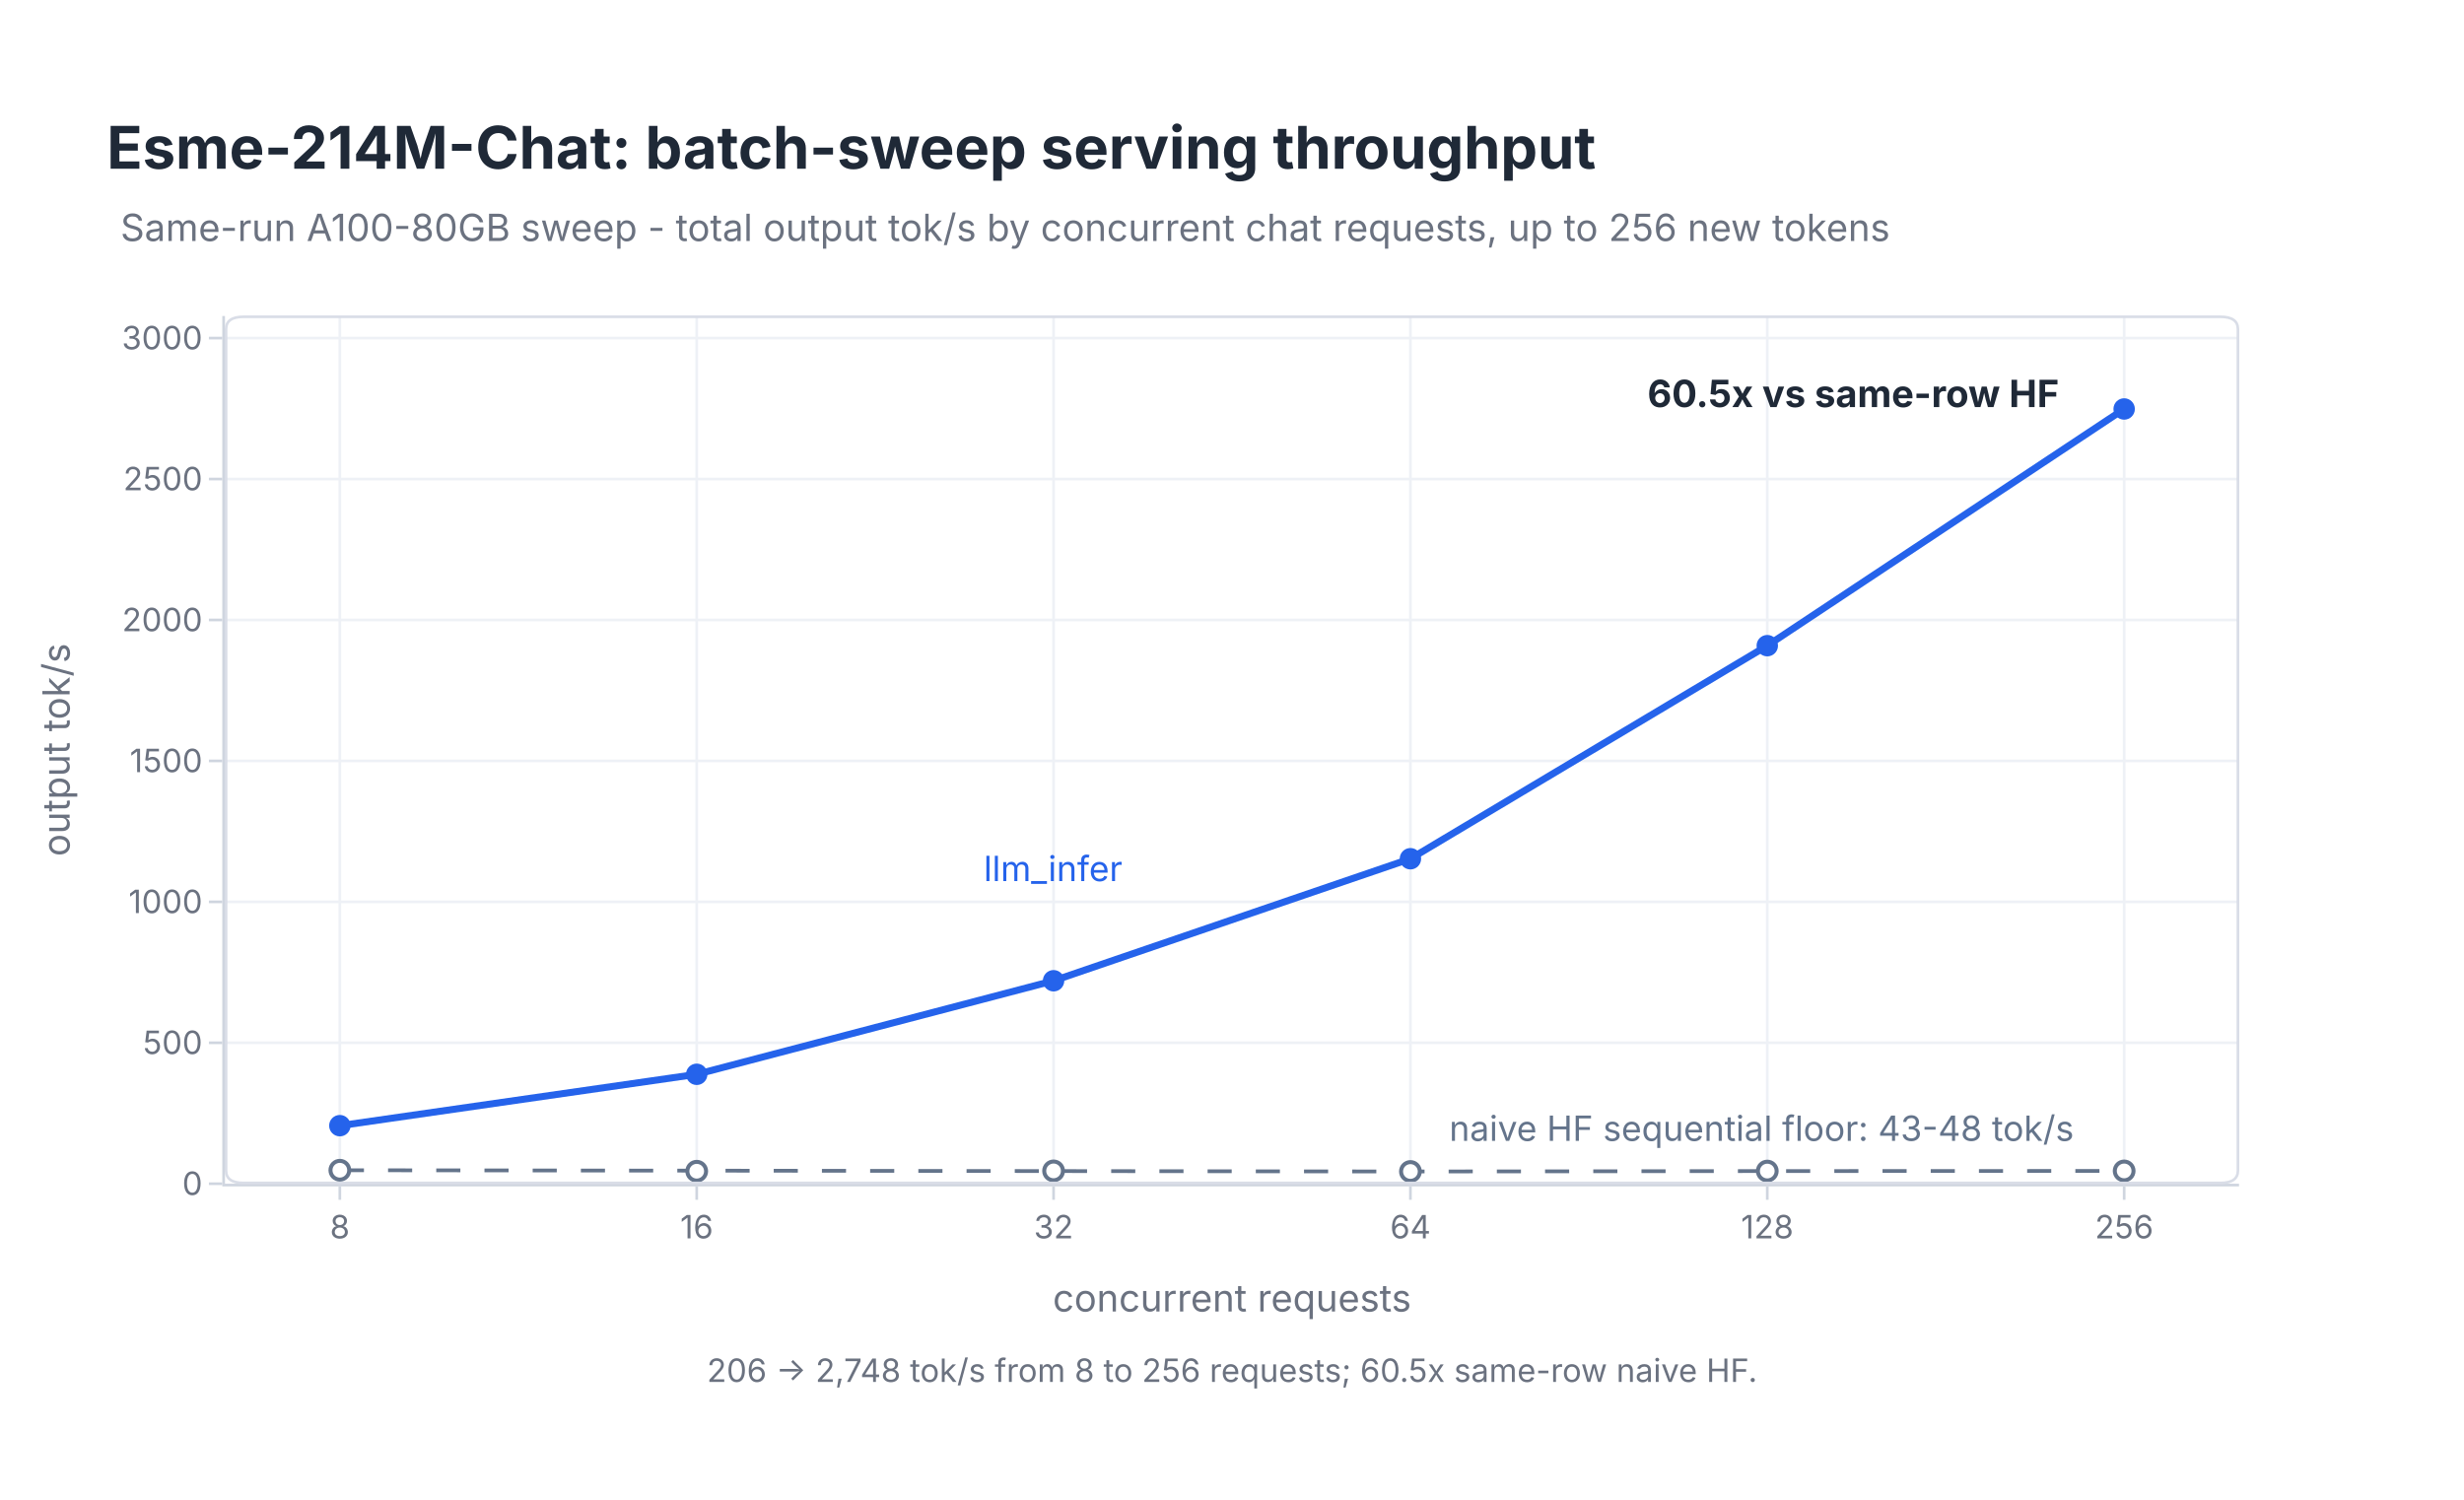
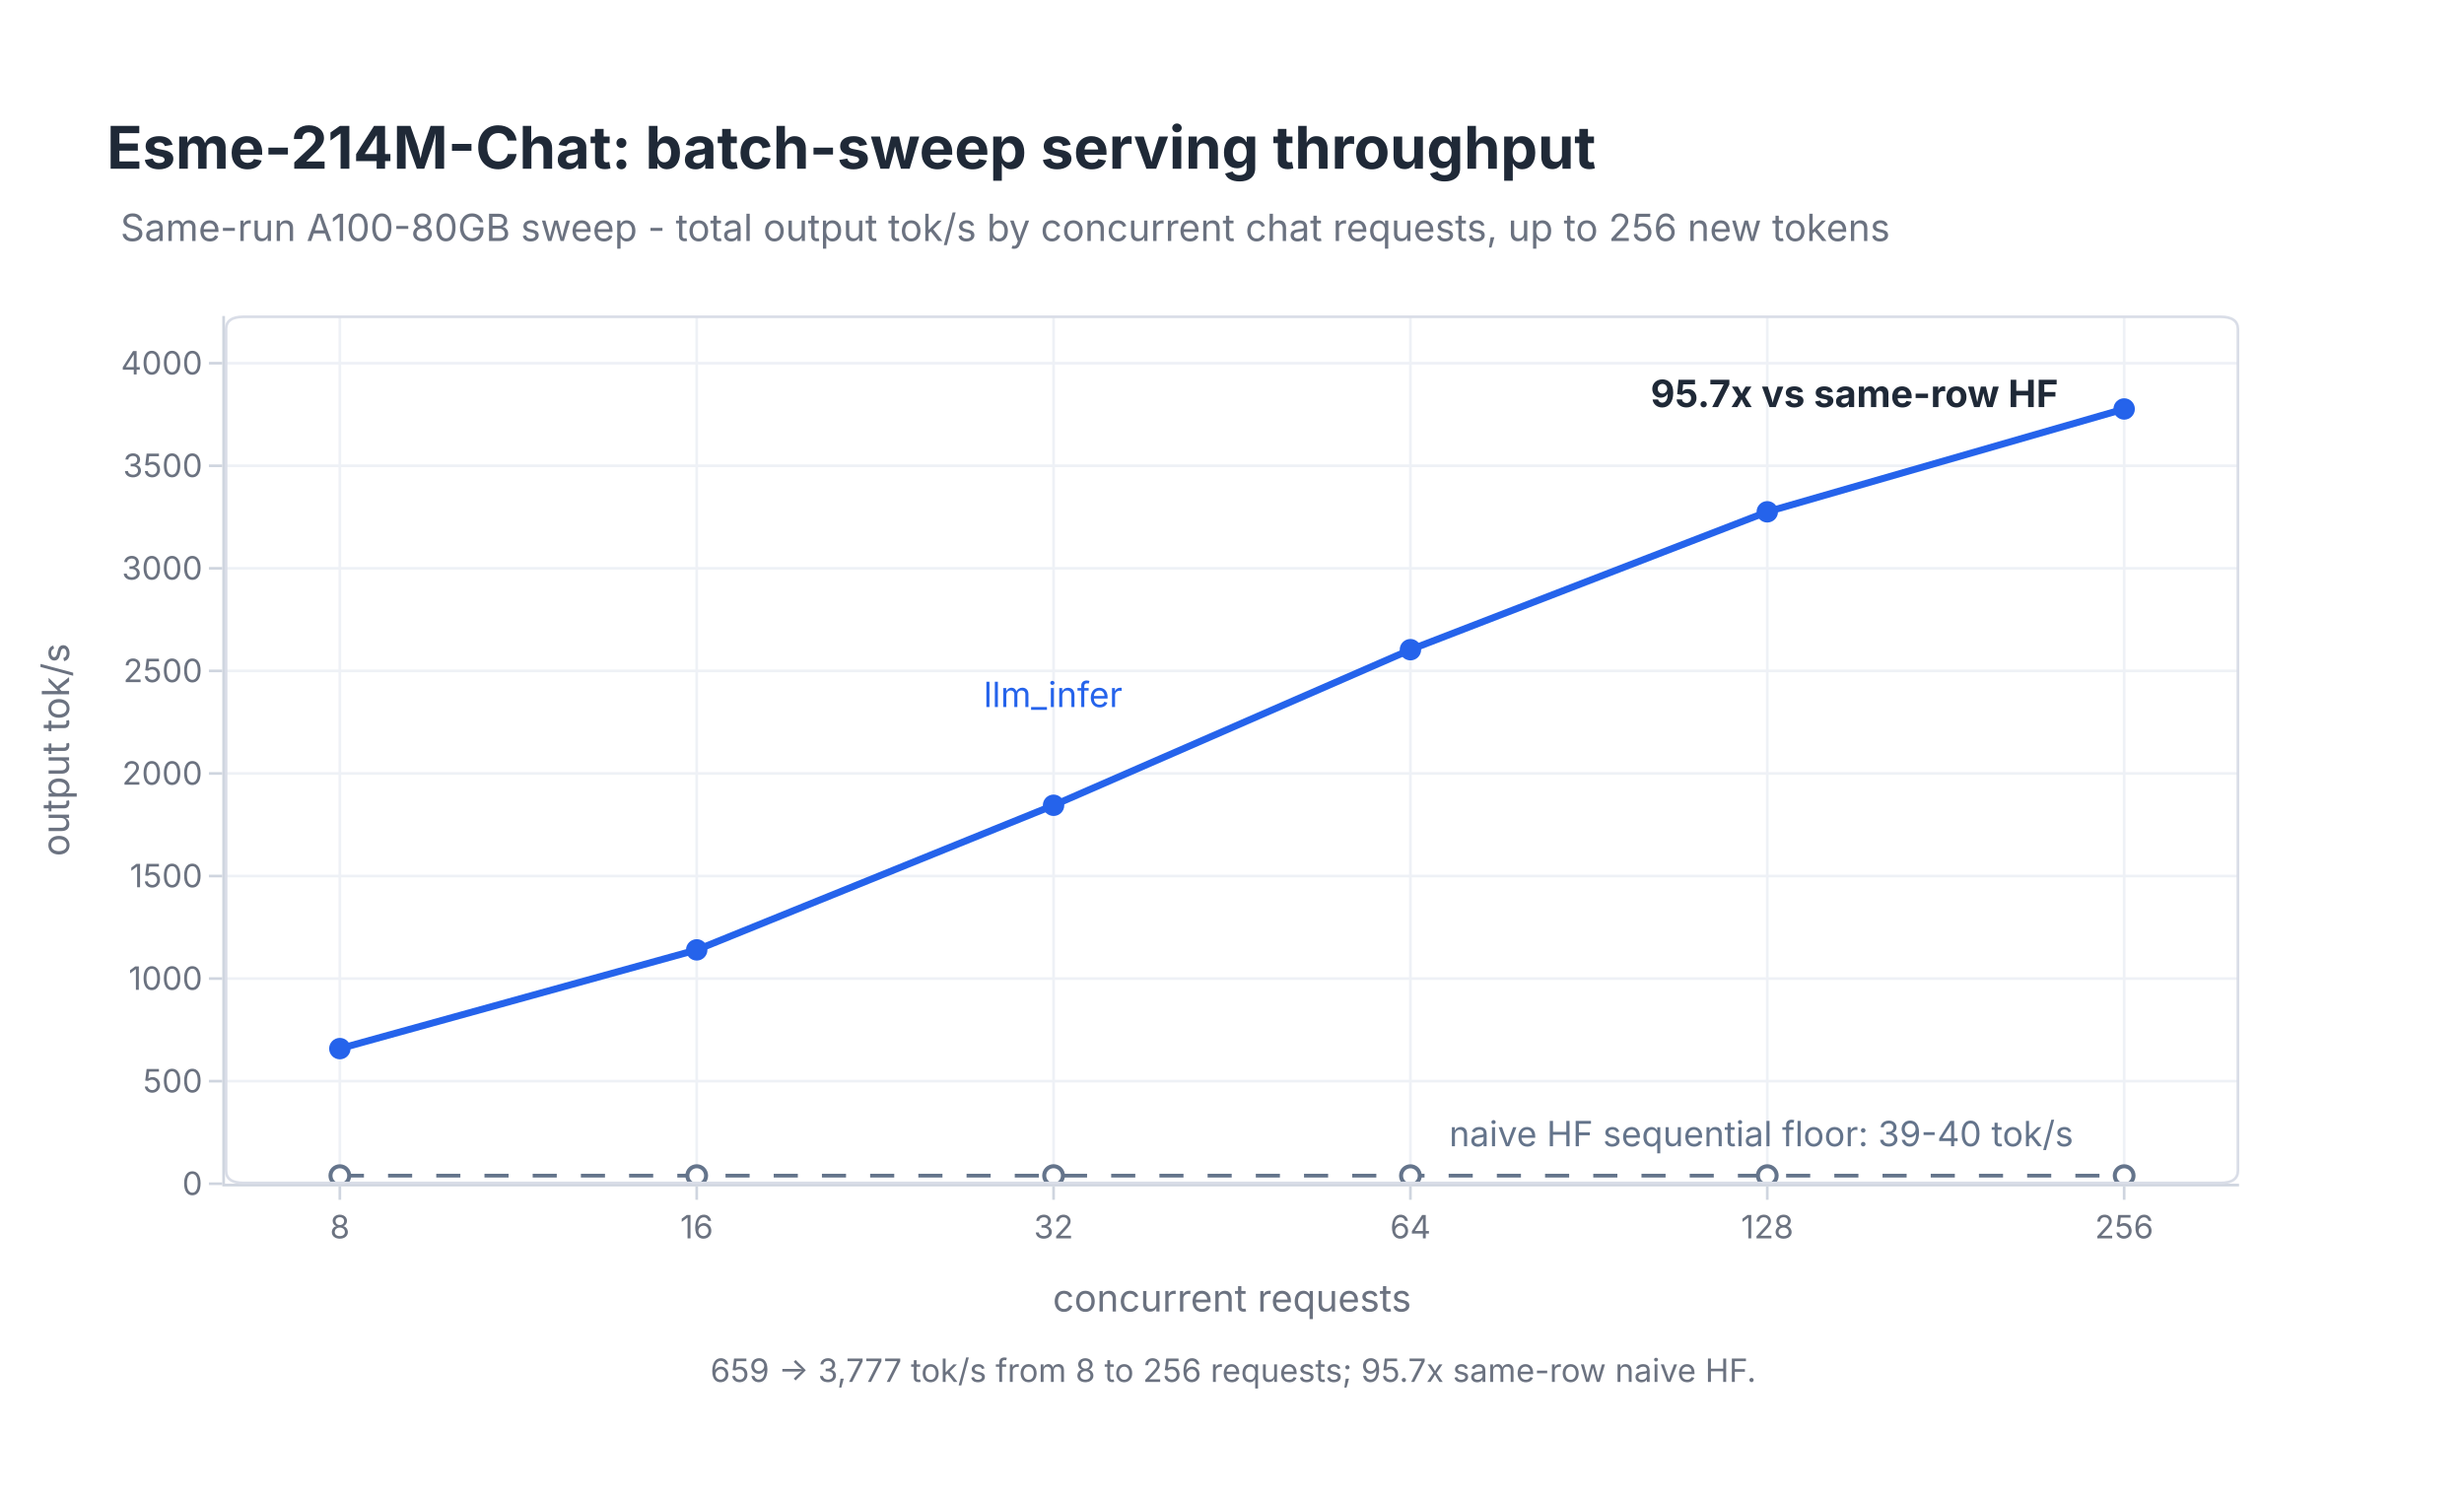
<svg xmlns="http://www.w3.org/2000/svg" class="main-svg" width="920" height="560" style="" viewBox="0 0 920 560">
  <rect x="0" y="0" width="920" height="560" style="fill: rgb(255, 255, 255); fill-opacity: 1;" />
-   <defs id="defs-f615b9">
+   <defs id="defs-bbb85c">
    <g class="clips">
-       <clipPath id="clipf615b9xyplot" class="plotclip">
+       <clipPath id="clipbbb85cxyplot" class="plotclip">
        <rect width="752" height="324" />
      </clipPath>
-       <clipPath class="axesclip" id="clipf615b9x">
+       <clipPath class="axesclip" id="clipbbb85cx">
        <rect x="84" y="0" width="752" height="560" />
      </clipPath>
-       <clipPath class="axesclip" id="clipf615b9y">
+       <clipPath class="axesclip" id="clipbbb85cy">
        <rect x="0" y="118" width="920" height="324" />
      </clipPath>
-       <clipPath class="axesclip" id="clipf615b9xy">
+       <clipPath class="axesclip" id="clipbbb85cxy">
        <rect x="84" y="118" width="752" height="324" />
      </clipPath>
    </g>
    <g class="gradients" />
    <g class="patterns" />
  </defs>
  <g class="bglayer" />
  <g class="layer-below">
    <g class="imagelayer" />
    <g class="shapelayer" />
  </g>
  <g class="cartesianlayer">
    <g class="subplot xy">
      <g class="layer-subplot">
        <g class="shapelayer" />
        <g class="imagelayer" />
      </g>
      <g class="minor-gridlayer">
        <g class="x" />
        <g class="y" />
      </g>
      <g class="gridlayer">
        <g class="x">
          <path class="xgrid crisp" transform="translate(126.89,0)" d="M0,118v324" style="stroke: rgb(238, 241, 246); stroke-opacity: 1; stroke-width: 1px;" />
          <path class="xgrid crisp" transform="translate(260.14,0)" d="M0,118v324" style="stroke: rgb(238, 241, 246); stroke-opacity: 1; stroke-width: 1px;" />
          <path class="xgrid crisp" transform="translate(393.38,0)" d="M0,118v324" style="stroke: rgb(238, 241, 246); stroke-opacity: 1; stroke-width: 1px;" />
          <path class="xgrid crisp" transform="translate(526.62,0)" d="M0,118v324" style="stroke: rgb(238, 241, 246); stroke-opacity: 1; stroke-width: 1px;" />
          <path class="xgrid crisp" transform="translate(659.86,0)" d="M0,118v324" style="stroke: rgb(238, 241, 246); stroke-opacity: 1; stroke-width: 1px;" />
          <path class="xgrid crisp" transform="translate(793.11,0)" d="M0,118v324" style="stroke: rgb(238, 241, 246); stroke-opacity: 1; stroke-width: 1px;" />
        </g>
        <g class="y">
-           <path class="ygrid crisp" transform="translate(0,389.37)" d="M84,0h752" style="stroke: rgb(238, 241, 246); stroke-opacity: 1; stroke-width: 1px;" />
-           <path class="ygrid crisp" transform="translate(0,336.75)" d="M84,0h752" style="stroke: rgb(238, 241, 246); stroke-opacity: 1; stroke-width: 1px;" />
-           <path class="ygrid crisp" transform="translate(0,284.12)" d="M84,0h752" style="stroke: rgb(238, 241, 246); stroke-opacity: 1; stroke-width: 1px;" />
-           <path class="ygrid crisp" transform="translate(0,231.49)" d="M84,0h752" style="stroke: rgb(238, 241, 246); stroke-opacity: 1; stroke-width: 1px;" />
-           <path class="ygrid crisp" transform="translate(0,178.87)" d="M84,0h752" style="stroke: rgb(238, 241, 246); stroke-opacity: 1; stroke-width: 1px;" />
-           <path class="ygrid crisp" transform="translate(0,126.24)" d="M84,0h752" style="stroke: rgb(238, 241, 246); stroke-opacity: 1; stroke-width: 1px;" />
+           <path class="ygrid crisp" transform="translate(0,403.7)" d="M84,0h752" style="stroke: rgb(238, 241, 246); stroke-opacity: 1; stroke-width: 1px;" />
+           <path class="ygrid crisp" transform="translate(0,365.4)" d="M84,0h752" style="stroke: rgb(238, 241, 246); stroke-opacity: 1; stroke-width: 1px;" />
+           <path class="ygrid crisp" transform="translate(0,327.11)" d="M84,0h752" style="stroke: rgb(238, 241, 246); stroke-opacity: 1; stroke-width: 1px;" />
+           <path class="ygrid crisp" transform="translate(0,288.81)" d="M84,0h752" style="stroke: rgb(238, 241, 246); stroke-opacity: 1; stroke-width: 1px;" />
+           <path class="ygrid crisp" transform="translate(0,250.51)" d="M84,0h752" style="stroke: rgb(238, 241, 246); stroke-opacity: 1; stroke-width: 1px;" />
+           <path class="ygrid crisp" transform="translate(0,212.21)" d="M84,0h752" style="stroke: rgb(238, 241, 246); stroke-opacity: 1; stroke-width: 1px;" />
+           <path class="ygrid crisp" transform="translate(0,173.92)" d="M84,0h752" style="stroke: rgb(238, 241, 246); stroke-opacity: 1; stroke-width: 1px;" />
+           <path class="ygrid crisp" transform="translate(0,135.62)" d="M84,0h752" style="stroke: rgb(238, 241, 246); stroke-opacity: 1; stroke-width: 1px;" />
        </g>
      </g>
      <g class="zerolinelayer" />
      <g class="layer-between">
        <g class="shapelayer" />
        <g class="imagelayer" />
      </g>
      <path class="xlines-below" />
      <path class="ylines-below" />
      <g class="overlines-below" />
      <g class="xaxislayer-below" />
      <g class="yaxislayer-below" />
      <g class="overaxes-below" />
      <g class="overplot">
-         <g class="xy" transform="translate(84,118)" clip-path="url(#clipf615b9xyplot)">
+         <g class="xy" transform="translate(84,118)" clip-path="url(#clipbbb85cxyplot)">
          <g class="scatterlayer mlayer">
-             <g class="trace scatter tracea98e86" style="stroke-miterlimit: 2; opacity: 1;">
+             <g class="trace scatter tracef70d57" style="stroke-miterlimit: 2; opacity: 1;">
              <g class="fills" />
              <g class="errorbars" />
              <g class="lines">
-                 <path class="js-line" d="M42.89,318.96L442.62,319.43L575.86,319.27L709.11,319.22" style="vector-effect: none; fill: none; stroke: rgb(100, 116, 139); stroke-opacity: 1; stroke-dasharray: 9px, 9px; stroke-width: 1.4px; opacity: 1;" />
+                 <path class="js-line" d="M42.89,320.98L709.11,320.98" style="vector-effect: none; fill: none; stroke: rgb(100, 116, 139); stroke-opacity: 1; stroke-dasharray: 9px, 9px; stroke-width: 1.4px; opacity: 1;" />
              </g>
              <g class="points">
-                 <path class="point" transform="translate(42.89,318.96)" d="M3.5,0A3.5,3.5 0 1,1 0,-3.5A3.5,3.5 0 0,1 3.5,0Z" style="opacity: 1; stroke-width: 1.5px; fill: rgb(255, 255, 255); fill-opacity: 1; stroke: rgb(100, 116, 139); stroke-opacity: 1;" />
-                 <path class="point" transform="translate(176.14,319.33)" d="M3.5,0A3.5,3.5 0 1,1 0,-3.5A3.5,3.5 0 0,1 3.5,0Z" style="opacity: 1; stroke-width: 1.5px; fill: rgb(255, 255, 255); fill-opacity: 1; stroke: rgb(100, 116, 139); stroke-opacity: 1;" />
-                 <path class="point" transform="translate(309.38,319.21)" d="M3.5,0A3.5,3.5 0 1,1 0,-3.5A3.5,3.5 0 0,1 3.5,0Z" style="opacity: 1; stroke-width: 1.5px; fill: rgb(255, 255, 255); fill-opacity: 1; stroke: rgb(100, 116, 139); stroke-opacity: 1;" />
-                 <path class="point" transform="translate(442.62,319.43)" d="M3.5,0A3.5,3.5 0 1,1 0,-3.5A3.5,3.5 0 0,1 3.5,0Z" style="opacity: 1; stroke-width: 1.5px; fill: rgb(255, 255, 255); fill-opacity: 1; stroke: rgb(100, 116, 139); stroke-opacity: 1;" />
-                 <path class="point" transform="translate(575.86,319.27)" d="M3.5,0A3.5,3.5 0 1,1 0,-3.5A3.5,3.5 0 0,1 3.5,0Z" style="opacity: 1; stroke-width: 1.5px; fill: rgb(255, 255, 255); fill-opacity: 1; stroke: rgb(100, 116, 139); stroke-opacity: 1;" />
-                 <path class="point" transform="translate(709.11,319.22)" d="M3.5,0A3.5,3.5 0 1,1 0,-3.5A3.5,3.5 0 0,1 3.5,0Z" style="opacity: 1; stroke-width: 1.5px; fill: rgb(255, 255, 255); fill-opacity: 1; stroke: rgb(100, 116, 139); stroke-opacity: 1;" />
+                 <path class="point" transform="translate(42.89,320.98)" d="M3.5,0A3.5,3.5 0 1,1 0,-3.5A3.5,3.5 0 0,1 3.5,0Z" style="opacity: 1; stroke-width: 1.5px; fill: rgb(255, 255, 255); fill-opacity: 1; stroke: rgb(100, 116, 139); stroke-opacity: 1;" />
+                 <path class="point" transform="translate(176.14,320.97)" d="M3.5,0A3.5,3.5 0 1,1 0,-3.5A3.5,3.5 0 0,1 3.5,0Z" style="opacity: 1; stroke-width: 1.5px; fill: rgb(255, 255, 255); fill-opacity: 1; stroke: rgb(100, 116, 139); stroke-opacity: 1;" />
+                 <path class="point" transform="translate(309.38,320.96)" d="M3.5,0A3.5,3.5 0 1,1 0,-3.5A3.5,3.5 0 0,1 3.5,0Z" style="opacity: 1; stroke-width: 1.5px; fill: rgb(255, 255, 255); fill-opacity: 1; stroke: rgb(100, 116, 139); stroke-opacity: 1;" />
+                 <path class="point" transform="translate(442.62,320.99)" d="M3.5,0A3.5,3.5 0 1,1 0,-3.5A3.5,3.5 0 0,1 3.5,0Z" style="opacity: 1; stroke-width: 1.5px; fill: rgb(255, 255, 255); fill-opacity: 1; stroke: rgb(100, 116, 139); stroke-opacity: 1;" />
+                 <path class="point" transform="translate(575.86,320.97)" d="M3.5,0A3.5,3.5 0 1,1 0,-3.5A3.5,3.5 0 0,1 3.5,0Z" style="opacity: 1; stroke-width: 1.5px; fill: rgb(255, 255, 255); fill-opacity: 1; stroke: rgb(100, 116, 139); stroke-opacity: 1;" />
+                 <path class="point" transform="translate(709.11,320.98)" d="M3.5,0A3.5,3.5 0 1,1 0,-3.5A3.5,3.5 0 0,1 3.5,0Z" style="opacity: 1; stroke-width: 1.5px; fill: rgb(255, 255, 255); fill-opacity: 1; stroke: rgb(100, 116, 139); stroke-opacity: 1;" />
              </g>
              <g class="text" />
            </g>
-             <g class="trace scatter trace3dd5de" style="stroke-miterlimit: 2; opacity: 1;">
+             <g class="trace scatter trace33c48e" style="stroke-miterlimit: 2; opacity: 1;">
              <g class="fills" />
              <g class="errorbars" />
              <g class="lines">
-                 <path class="js-line" d="M42.89,302.32L176.14,283.14L309.38,248.21L442.62,202.65L575.86,123.09L709.11,34.71" style="vector-effect: none; fill: none; stroke: rgb(37, 99, 235); stroke-opacity: 1; stroke-width: 2.6px; opacity: 1;" />
+                 <path class="js-line" d="M42.89,273.55L176.14,236.68L309.38,182.69L442.62,124.59L575.86,73.11L709.11,34.71" style="vector-effect: none; fill: none; stroke: rgb(37, 99, 235); stroke-opacity: 1; stroke-width: 2.6px; opacity: 1;" />
              </g>
              <g class="points">
-                 <path class="point" transform="translate(42.89,302.32)" d="M4,0A4,4 0 1,1 0,-4A4,4 0 0,1 4,0Z" style="opacity: 1; stroke-width: 0px; fill: rgb(37, 99, 235); fill-opacity: 1;" />
-                 <path class="point" transform="translate(176.14,283.14)" d="M4,0A4,4 0 1,1 0,-4A4,4 0 0,1 4,0Z" style="opacity: 1; stroke-width: 0px; fill: rgb(37, 99, 235); fill-opacity: 1;" />
-                 <path class="point" transform="translate(309.38,248.21)" d="M4,0A4,4 0 1,1 0,-4A4,4 0 0,1 4,0Z" style="opacity: 1; stroke-width: 0px; fill: rgb(37, 99, 235); fill-opacity: 1;" />
-                 <path class="point" transform="translate(442.62,202.65)" d="M4,0A4,4 0 1,1 0,-4A4,4 0 0,1 4,0Z" style="opacity: 1; stroke-width: 0px; fill: rgb(37, 99, 235); fill-opacity: 1;" />
-                 <path class="point" transform="translate(575.86,123.09)" d="M4,0A4,4 0 1,1 0,-4A4,4 0 0,1 4,0Z" style="opacity: 1; stroke-width: 0px; fill: rgb(37, 99, 235); fill-opacity: 1;" />
+                 <path class="point" transform="translate(42.89,273.55)" d="M4,0A4,4 0 1,1 0,-4A4,4 0 0,1 4,0Z" style="opacity: 1; stroke-width: 0px; fill: rgb(37, 99, 235); fill-opacity: 1;" />
+                 <path class="point" transform="translate(176.14,236.68)" d="M4,0A4,4 0 1,1 0,-4A4,4 0 0,1 4,0Z" style="opacity: 1; stroke-width: 0px; fill: rgb(37, 99, 235); fill-opacity: 1;" />
+                 <path class="point" transform="translate(309.38,182.69)" d="M4,0A4,4 0 1,1 0,-4A4,4 0 0,1 4,0Z" style="opacity: 1; stroke-width: 0px; fill: rgb(37, 99, 235); fill-opacity: 1;" />
+                 <path class="point" transform="translate(442.62,124.59)" d="M4,0A4,4 0 1,1 0,-4A4,4 0 0,1 4,0Z" style="opacity: 1; stroke-width: 0px; fill: rgb(37, 99, 235); fill-opacity: 1;" />
+                 <path class="point" transform="translate(575.86,73.11)" d="M4,0A4,4 0 1,1 0,-4A4,4 0 0,1 4,0Z" style="opacity: 1; stroke-width: 0px; fill: rgb(37, 99, 235); fill-opacity: 1;" />
                <path class="point" transform="translate(709.11,34.71)" d="M4,0A4,4 0 1,1 0,-4A4,4 0 0,1 4,0Z" style="opacity: 1; stroke-width: 0px; fill: rgb(37, 99, 235); fill-opacity: 1;" />
              </g>
              <g class="text" />
            </g>
          </g>
        </g>
      </g>
      <g class="zerolinelayer-above" />
      <path class="xlines-above crisp" d="M83,442.5H836" style="fill: none; stroke-width: 1px; stroke: rgb(207, 213, 223); stroke-opacity: 1;" />
      <path class="ylines-above crisp" d="M83.5,118V442" style="fill: none; stroke-width: 1px; stroke: rgb(207, 213, 223); stroke-opacity: 1;" />
      <g class="overlines-above" />
      <g class="xaxislayer-above">
        <path class="xtick ticks crisp" d="M0,443v5" transform="translate(126.89,0)" style="stroke: rgb(207, 213, 223); stroke-opacity: 1; stroke-width: 1px;" />
        <path class="xtick ticks crisp" d="M0,443v5" transform="translate(260.14,0)" style="stroke: rgb(207, 213, 223); stroke-opacity: 1; stroke-width: 1px;" />
        <path class="xtick ticks crisp" d="M0,443v5" transform="translate(393.38,0)" style="stroke: rgb(207, 213, 223); stroke-opacity: 1; stroke-width: 1px;" />
        <path class="xtick ticks crisp" d="M0,443v5" transform="translate(526.62,0)" style="stroke: rgb(207, 213, 223); stroke-opacity: 1; stroke-width: 1px;" />
        <path class="xtick ticks crisp" d="M0,443v5" transform="translate(659.86,0)" style="stroke: rgb(207, 213, 223); stroke-opacity: 1; stroke-width: 1px;" />
        <path class="xtick ticks crisp" d="M0,443v5" transform="translate(793.11,0)" style="stroke: rgb(207, 213, 223); stroke-opacity: 1; stroke-width: 1px;" />
        <g class="xtick">
          <text text-anchor="middle" x="0" y="462.4" transform="translate(126.89,0)" style="font-family: -apple-system, BlinkMacSystemFont, 'Segoe UI', sans-serif; font-size: 12px; fill: rgb(107, 114, 128); fill-opacity: 1; white-space: pre;">8</text>
        </g>
        <g class="xtick">
          <text text-anchor="middle" x="0" y="462.4" style="font-family: -apple-system, BlinkMacSystemFont, 'Segoe UI', sans-serif; font-size: 12px; fill: rgb(107, 114, 128); fill-opacity: 1; white-space: pre;" transform="translate(260.14,0)">16</text>
        </g>
        <g class="xtick">
          <text text-anchor="middle" x="0" y="462.4" style="font-family: -apple-system, BlinkMacSystemFont, 'Segoe UI', sans-serif; font-size: 12px; fill: rgb(107, 114, 128); fill-opacity: 1; white-space: pre;" transform="translate(393.38,0)">32</text>
        </g>
        <g class="xtick">
          <text text-anchor="middle" x="0" y="462.4" style="font-family: -apple-system, BlinkMacSystemFont, 'Segoe UI', sans-serif; font-size: 12px; fill: rgb(107, 114, 128); fill-opacity: 1; white-space: pre;" transform="translate(526.62,0)">64</text>
        </g>
        <g class="xtick">
          <text text-anchor="middle" x="0" y="462.4" style="font-family: -apple-system, BlinkMacSystemFont, 'Segoe UI', sans-serif; font-size: 12px; fill: rgb(107, 114, 128); fill-opacity: 1; white-space: pre;" transform="translate(659.86,0)">128</text>
        </g>
        <g class="xtick">
          <text text-anchor="middle" x="0" y="462.4" style="font-family: -apple-system, BlinkMacSystemFont, 'Segoe UI', sans-serif; font-size: 12px; fill: rgb(107, 114, 128); fill-opacity: 1; white-space: pre;" transform="translate(793.11,0)">256</text>
        </g>
      </g>
      <g class="yaxislayer-above">
        <path class="ytick ticks crisp" d="M83,0h-5" transform="translate(0,442)" style="stroke: rgb(207, 213, 223); stroke-opacity: 1; stroke-width: 1px;" />
-         <path class="ytick ticks crisp" d="M83,0h-5" transform="translate(0,389.37)" style="stroke: rgb(207, 213, 223); stroke-opacity: 1; stroke-width: 1px;" />
-         <path class="ytick ticks crisp" d="M83,0h-5" transform="translate(0,336.75)" style="stroke: rgb(207, 213, 223); stroke-opacity: 1; stroke-width: 1px;" />
-         <path class="ytick ticks crisp" d="M83,0h-5" transform="translate(0,284.12)" style="stroke: rgb(207, 213, 223); stroke-opacity: 1; stroke-width: 1px;" />
-         <path class="ytick ticks crisp" d="M83,0h-5" transform="translate(0,231.49)" style="stroke: rgb(207, 213, 223); stroke-opacity: 1; stroke-width: 1px;" />
-         <path class="ytick ticks crisp" d="M83,0h-5" transform="translate(0,178.87)" style="stroke: rgb(207, 213, 223); stroke-opacity: 1; stroke-width: 1px;" />
-         <path class="ytick ticks crisp" d="M83,0h-5" transform="translate(0,126.24)" style="stroke: rgb(207, 213, 223); stroke-opacity: 1; stroke-width: 1px;" />
+         <path class="ytick ticks crisp" d="M83,0h-5" transform="translate(0,403.7)" style="stroke: rgb(207, 213, 223); stroke-opacity: 1; stroke-width: 1px;" />
+         <path class="ytick ticks crisp" d="M83,0h-5" transform="translate(0,365.4)" style="stroke: rgb(207, 213, 223); stroke-opacity: 1; stroke-width: 1px;" />
+         <path class="ytick ticks crisp" d="M83,0h-5" transform="translate(0,327.11)" style="stroke: rgb(207, 213, 223); stroke-opacity: 1; stroke-width: 1px;" />
+         <path class="ytick ticks crisp" d="M83,0h-5" transform="translate(0,288.81)" style="stroke: rgb(207, 213, 223); stroke-opacity: 1; stroke-width: 1px;" />
+         <path class="ytick ticks crisp" d="M83,0h-5" transform="translate(0,250.51)" style="stroke: rgb(207, 213, 223); stroke-opacity: 1; stroke-width: 1px;" />
+         <path class="ytick ticks crisp" d="M83,0h-5" transform="translate(0,212.21)" style="stroke: rgb(207, 213, 223); stroke-opacity: 1; stroke-width: 1px;" />
+         <path class="ytick ticks crisp" d="M83,0h-5" transform="translate(0,173.92)" style="stroke: rgb(207, 213, 223); stroke-opacity: 1; stroke-width: 1px;" />
+         <path class="ytick ticks crisp" d="M83,0h-5" transform="translate(0,135.62)" style="stroke: rgb(207, 213, 223); stroke-opacity: 1; stroke-width: 1px;" />
        <g class="ytick">
          <text text-anchor="end" x="75.6" y="4.2" transform="translate(0,442)" style="font-family: -apple-system, BlinkMacSystemFont, 'Segoe UI', sans-serif; font-size: 12px; fill: rgb(107, 114, 128); fill-opacity: 1; white-space: pre;">0</text>
        </g>
        <g class="ytick">
-           <text text-anchor="end" x="75.6" y="4.2" style="font-family: -apple-system, BlinkMacSystemFont, 'Segoe UI', sans-serif; font-size: 12px; fill: rgb(107, 114, 128); fill-opacity: 1; white-space: pre;" transform="translate(0,389.37)">500</text>
-         </g>
-         <g class="ytick">
-           <text text-anchor="end" x="75.6" y="4.2" style="font-family: -apple-system, BlinkMacSystemFont, 'Segoe UI', sans-serif; font-size: 12px; fill: rgb(107, 114, 128); fill-opacity: 1; white-space: pre;" transform="translate(0,336.75)">1000</text>
-         </g>
-         <g class="ytick">
-           <text text-anchor="end" x="75.6" y="4.2" style="font-family: -apple-system, BlinkMacSystemFont, 'Segoe UI', sans-serif; font-size: 12px; fill: rgb(107, 114, 128); fill-opacity: 1; white-space: pre;" transform="translate(0,284.12)">1500</text>
-         </g>
-         <g class="ytick">
-           <text text-anchor="end" x="75.6" y="4.2" style="font-family: -apple-system, BlinkMacSystemFont, 'Segoe UI', sans-serif; font-size: 12px; fill: rgb(107, 114, 128); fill-opacity: 1; white-space: pre;" transform="translate(0,231.49)">2000</text>
-         </g>
-         <g class="ytick">
-           <text text-anchor="end" x="75.6" y="4.2" style="font-family: -apple-system, BlinkMacSystemFont, 'Segoe UI', sans-serif; font-size: 12px; fill: rgb(107, 114, 128); fill-opacity: 1; white-space: pre;" transform="translate(0,178.87)">2500</text>
-         </g>
-         <g class="ytick">
-           <text text-anchor="end" x="75.6" y="4.2" style="font-family: -apple-system, BlinkMacSystemFont, 'Segoe UI', sans-serif; font-size: 12px; fill: rgb(107, 114, 128); fill-opacity: 1; white-space: pre;" transform="translate(0,126.24)">3000</text>
+           <text text-anchor="end" x="75.6" y="4.2" style="font-family: -apple-system, BlinkMacSystemFont, 'Segoe UI', sans-serif; font-size: 12px; fill: rgb(107, 114, 128); fill-opacity: 1; white-space: pre;" transform="translate(0,403.7)">500</text>
+         </g>
+         <g class="ytick">
+           <text text-anchor="end" x="75.6" y="4.2" style="font-family: -apple-system, BlinkMacSystemFont, 'Segoe UI', sans-serif; font-size: 12px; fill: rgb(107, 114, 128); fill-opacity: 1; white-space: pre;" transform="translate(0,365.4)">1000</text>
+         </g>
+         <g class="ytick">
+           <text text-anchor="end" x="75.6" y="4.2" style="font-family: -apple-system, BlinkMacSystemFont, 'Segoe UI', sans-serif; font-size: 12px; fill: rgb(107, 114, 128); fill-opacity: 1; white-space: pre;" transform="translate(0,327.11)">1500</text>
+         </g>
+         <g class="ytick">
+           <text text-anchor="end" x="75.6" y="4.2" style="font-family: -apple-system, BlinkMacSystemFont, 'Segoe UI', sans-serif; font-size: 12px; fill: rgb(107, 114, 128); fill-opacity: 1; white-space: pre;" transform="translate(0,288.81)">2000</text>
+         </g>
+         <g class="ytick">
+           <text text-anchor="end" x="75.6" y="4.2" style="font-family: -apple-system, BlinkMacSystemFont, 'Segoe UI', sans-serif; font-size: 12px; fill: rgb(107, 114, 128); fill-opacity: 1; white-space: pre;" transform="translate(0,250.51)">2500</text>
+         </g>
+         <g class="ytick">
+           <text text-anchor="end" x="75.6" y="4.2" style="font-family: -apple-system, BlinkMacSystemFont, 'Segoe UI', sans-serif; font-size: 12px; fill: rgb(107, 114, 128); fill-opacity: 1; white-space: pre;" transform="translate(0,212.21)">3000</text>
+         </g>
+         <g class="ytick">
+           <text text-anchor="end" x="75.6" y="4.2" style="font-family: -apple-system, BlinkMacSystemFont, 'Segoe UI', sans-serif; font-size: 12px; fill: rgb(107, 114, 128); fill-opacity: 1; white-space: pre;" transform="translate(0,173.92)">3500</text>
+         </g>
+         <g class="ytick">
+           <text text-anchor="end" x="75.6" y="4.2" style="font-family: -apple-system, BlinkMacSystemFont, 'Segoe UI', sans-serif; font-size: 12px; fill: rgb(107, 114, 128); fill-opacity: 1; white-space: pre;" transform="translate(0,135.62)">4000</text>
        </g>
      </g>
      <g class="overaxes-above" />
    </g>
  </g>
  <g class="polarlayer" />
  <g class="smithlayer" />
  <g class="ternarylayer" />
  <g class="geolayer" />
  <g class="funnelarealayer" />
  <g class="pielayer" />
  <g class="iciclelayer" />
  <g class="treemaplayer" />
  <g class="sunburstlayer" />
  <g class="glimages" />
-   <defs id="topdefs-f615b9">
+   <defs id="topdefs-bbb85c">
    <g class="clips" />
  </defs>
  <g class="layer-above">
    <g class="imagelayer" />
    <g class="shapelayer">
      <g class="shape-group" data-index="0">
        <path data-index="0" fill-rule="evenodd" d="M 90.948,441.711 L 829.052,441.711 Q 835.591,441.711 835.591,437.082 L 835.591,122.918 Q 835.591,118.289 829.052,118.289 L 90.948,118.289 Q 84.409,118.289 84.409,122.918 L 84.409,437.082 Q 84.409,441.711 90.948,441.711 Z" style="opacity: 1; stroke: rgb(217, 221, 231); stroke-opacity: 1; fill: rgb(0, 0, 0); fill-opacity: 0; stroke-width: 1px;" />
      </g>
    </g>
  </g>
  <g class="infolayer">
    <g class="g-gtitle" />
    <g class="g-xtitle">
      <text class="xtitle" x="460" y="489.7" text-anchor="middle" style="opacity: 1; font-family: -apple-system, BlinkMacSystemFont, 'Segoe UI', sans-serif; font-size: 14px; fill: rgb(107, 114, 128); fill-opacity: 1; white-space: pre;">concurrent requests</text>
    </g>
    <g class="g-ytitle">
-       <text class="ytitle" transform="rotate(-90,25.99648,280)" x="25.996" y="280" text-anchor="middle" style="opacity: 1; font-family: -apple-system, BlinkMacSystemFont, 'Segoe UI', sans-serif; font-size: 14px; fill: rgb(107, 114, 128); fill-opacity: 1; white-space: pre;">output tok/s</text>
+       <text class="ytitle" transform="rotate(-90,25.79336,280)" x="25.793" y="280" text-anchor="middle" style="opacity: 1; font-family: -apple-system, BlinkMacSystemFont, 'Segoe UI', sans-serif; font-size: 14px; fill: rgb(107, 114, 128); fill-opacity: 1; white-space: pre;">output tok/s</text>
    </g>
    <g class="annotation" data-index="0" style="opacity: 1;">
      <g class="annotation-text-g" transform="rotate(0,318.16,55.24)">
        <g class="cursor-pointer" transform="translate(50,40)">
          <rect class="bg" x="0.5" y="0.5" width="535" height="29" style="stroke-width: 1px; stroke: rgb(0, 0, 0); stroke-opacity: 0; fill: rgb(0, 0, 0); fill-opacity: 0;" />
          <text class="annotation-text" text-anchor="middle" x="267.859" y="23" style="font-family: -apple-system, BlinkMacSystemFont, 'Segoe UI', sans-serif; font-size: 22px; fill: rgb(31, 41, 55); fill-opacity: 1; white-space: pre;">
            <tspan style="font-weight:bold">Esme-214M-Chat: batch-sweep serving throughput</tspan>
          </text>
        </g>
      </g>
    </g>
    <g class="annotation" data-index="1" style="opacity: 1;">
      <g class="annotation-text-g" transform="rotate(0,375.66,84.76)">
        <g class="cursor-pointer" transform="translate(50,74)">
          <rect class="bg" x="0.5" y="0.5" width="650" height="20" style="stroke-width: 1px; stroke: rgb(0, 0, 0); stroke-opacity: 0; fill: rgb(0, 0, 0); fill-opacity: 0;" />
          <text class="annotation-text" text-anchor="middle" x="325.328" y="16" style="font-family: -apple-system, BlinkMacSystemFont, 'Segoe UI', sans-serif; font-size: 14px; fill: rgb(107, 114, 128); fill-opacity: 1; white-space: pre;">Same-run A100-80GB sweep - total output tok/s by concurrent chat requests, up to 256 new tokens</text>
        </g>
      </g>
    </g>
    <g class="annotation" data-index="2" style="opacity: 1;">
      <g class="annotation-text-g" transform="rotate(0,460,511.88)">
-         <g class="cursor-pointer" transform="translate(262,502)">
-           <rect class="bg" x="0.5" y="0.5" width="395" height="18" style="stroke-width: 1px; stroke: rgb(0, 0, 0); stroke-opacity: 0; fill: rgb(0, 0, 0); fill-opacity: 0;" />
-           <text class="annotation-text" text-anchor="middle" x="198.055" y="14" style="font-family: -apple-system, BlinkMacSystemFont, 'Segoe UI', sans-serif; font-size: 12px; fill: rgb(107, 114, 128); fill-opacity: 1; white-space: pre;">206 -&gt; 2,748 tok/s from 8 to 256 requests; 60.5x same-row naive HF.</text>
+         <g class="cursor-pointer" transform="translate(263,502)">
+           <rect class="bg" x="0.5" y="0.5" width="394" height="18" style="stroke-width: 1px; stroke: rgb(0, 0, 0); stroke-opacity: 0; fill: rgb(0, 0, 0); fill-opacity: 0;" />
+           <text class="annotation-text" text-anchor="middle" x="197.469" y="14" style="font-family: -apple-system, BlinkMacSystemFont, 'Segoe UI', sans-serif; font-size: 12px; fill: rgb(107, 114, 128); fill-opacity: 1; white-space: pre;">659 -&gt; 3,777 tok/s from 8 to 256 requests; 95.7x same-row naive HF.</text>
        </g>
      </g>
    </g>
    <g class="annotation" data-index="3" style="opacity: 1;">
-       <g class="annotation-text-g" transform="rotate(0,393.38,324.09)">
-         <g class="cursor-pointer" transform="translate(365,314)">
+       <g class="annotation-text-g" transform="rotate(0,393.38,258.57)">
+         <g class="cursor-pointer" transform="translate(365,249)">
          <rect class="bg" x="0.5" y="0.5" width="55" height="19" style="stroke-width: 1px; stroke: rgb(0, 0, 0); stroke-opacity: 0; fill: rgb(0, 0, 0); fill-opacity: 0;" />
          <text class="annotation-text" text-anchor="middle" x="28.195" y="15" style="font-family: -apple-system, BlinkMacSystemFont, 'Segoe UI', sans-serif; font-size: 13px; fill: rgb(37, 99, 235); fill-opacity: 1; white-space: pre;">llm_infer</text>
        </g>
      </g>
    </g>
    <g class="annotation" data-index="4" style="opacity: 1;">
-       <g class="annotation-text-g" transform="rotate(0,657.12,421.02)">
-         <g class="cursor-pointer" transform="translate(541,411)">
+       <g class="annotation-text-g" transform="rotate(0,657.12,422.78)">
+         <g class="cursor-pointer" transform="translate(541,413)">
          <rect class="bg" x="0.5" y="0.5" width="232" height="19" style="stroke-width: 1px; stroke: rgb(0, 0, 0); stroke-opacity: 0; fill: rgb(0, 0, 0); fill-opacity: 0;" />
-           <text class="annotation-text" text-anchor="middle" x="116.719" y="15" style="font-family: -apple-system, BlinkMacSystemFont, 'Segoe UI', sans-serif; font-size: 13px; fill: rgb(100, 116, 139); fill-opacity: 1; white-space: pre;">naive HF sequential floor: 43-48 tok/s</text>
+           <text class="annotation-text" text-anchor="middle" x="116.617" y="15" style="font-family: -apple-system, BlinkMacSystemFont, 'Segoe UI', sans-serif; font-size: 13px; fill: rgb(100, 116, 139); fill-opacity: 1; white-space: pre;">naive HF sequential floor: 39-40 tok/s</text>
        </g>
      </g>
    </g>
    <g class="annotation" data-index="5" style="opacity: 1;">
-       <g class="annotation-text-g" transform="rotate(0,692.11,146.23)">
-         <g class="cursor-pointer" transform="translate(613,136)">
-           <rect class="bg" x="0.5" y="0.5" width="157" height="20" style="stroke-width: 1px; stroke: rgb(0, 0, 0); stroke-opacity: 0; fill: rgb(0, 0, 0); fill-opacity: 0;" />
-           <text class="annotation-text" text-anchor="middle" x="78.961" y="16" style="font-family: -apple-system, BlinkMacSystemFont, 'Segoe UI', sans-serif; font-size: 14px; fill: rgb(31, 41, 55); fill-opacity: 1; white-space: pre;">
-             <tspan style="font-weight:bold">60.5x vs same-row HF</tspan>
+       <g class="annotation-text-g" transform="rotate(0,692.61,146.23)">
+         <g class="cursor-pointer" transform="translate(614,136)">
+           <rect class="bg" x="0.5" y="0.5" width="156" height="20" style="stroke-width: 1px; stroke: rgb(0, 0, 0); stroke-opacity: 0; fill: rgb(0, 0, 0); fill-opacity: 0;" />
+           <text class="annotation-text" text-anchor="middle" x="78.391" y="16" style="font-family: -apple-system, BlinkMacSystemFont, 'Segoe UI', sans-serif; font-size: 14px; fill: rgb(31, 41, 55); fill-opacity: 1; white-space: pre;">
+             <tspan style="font-weight:bold">95.7x vs same-row HF</tspan>
          </text>
        </g>
      </g>
    </g>
  </g>
</svg>
